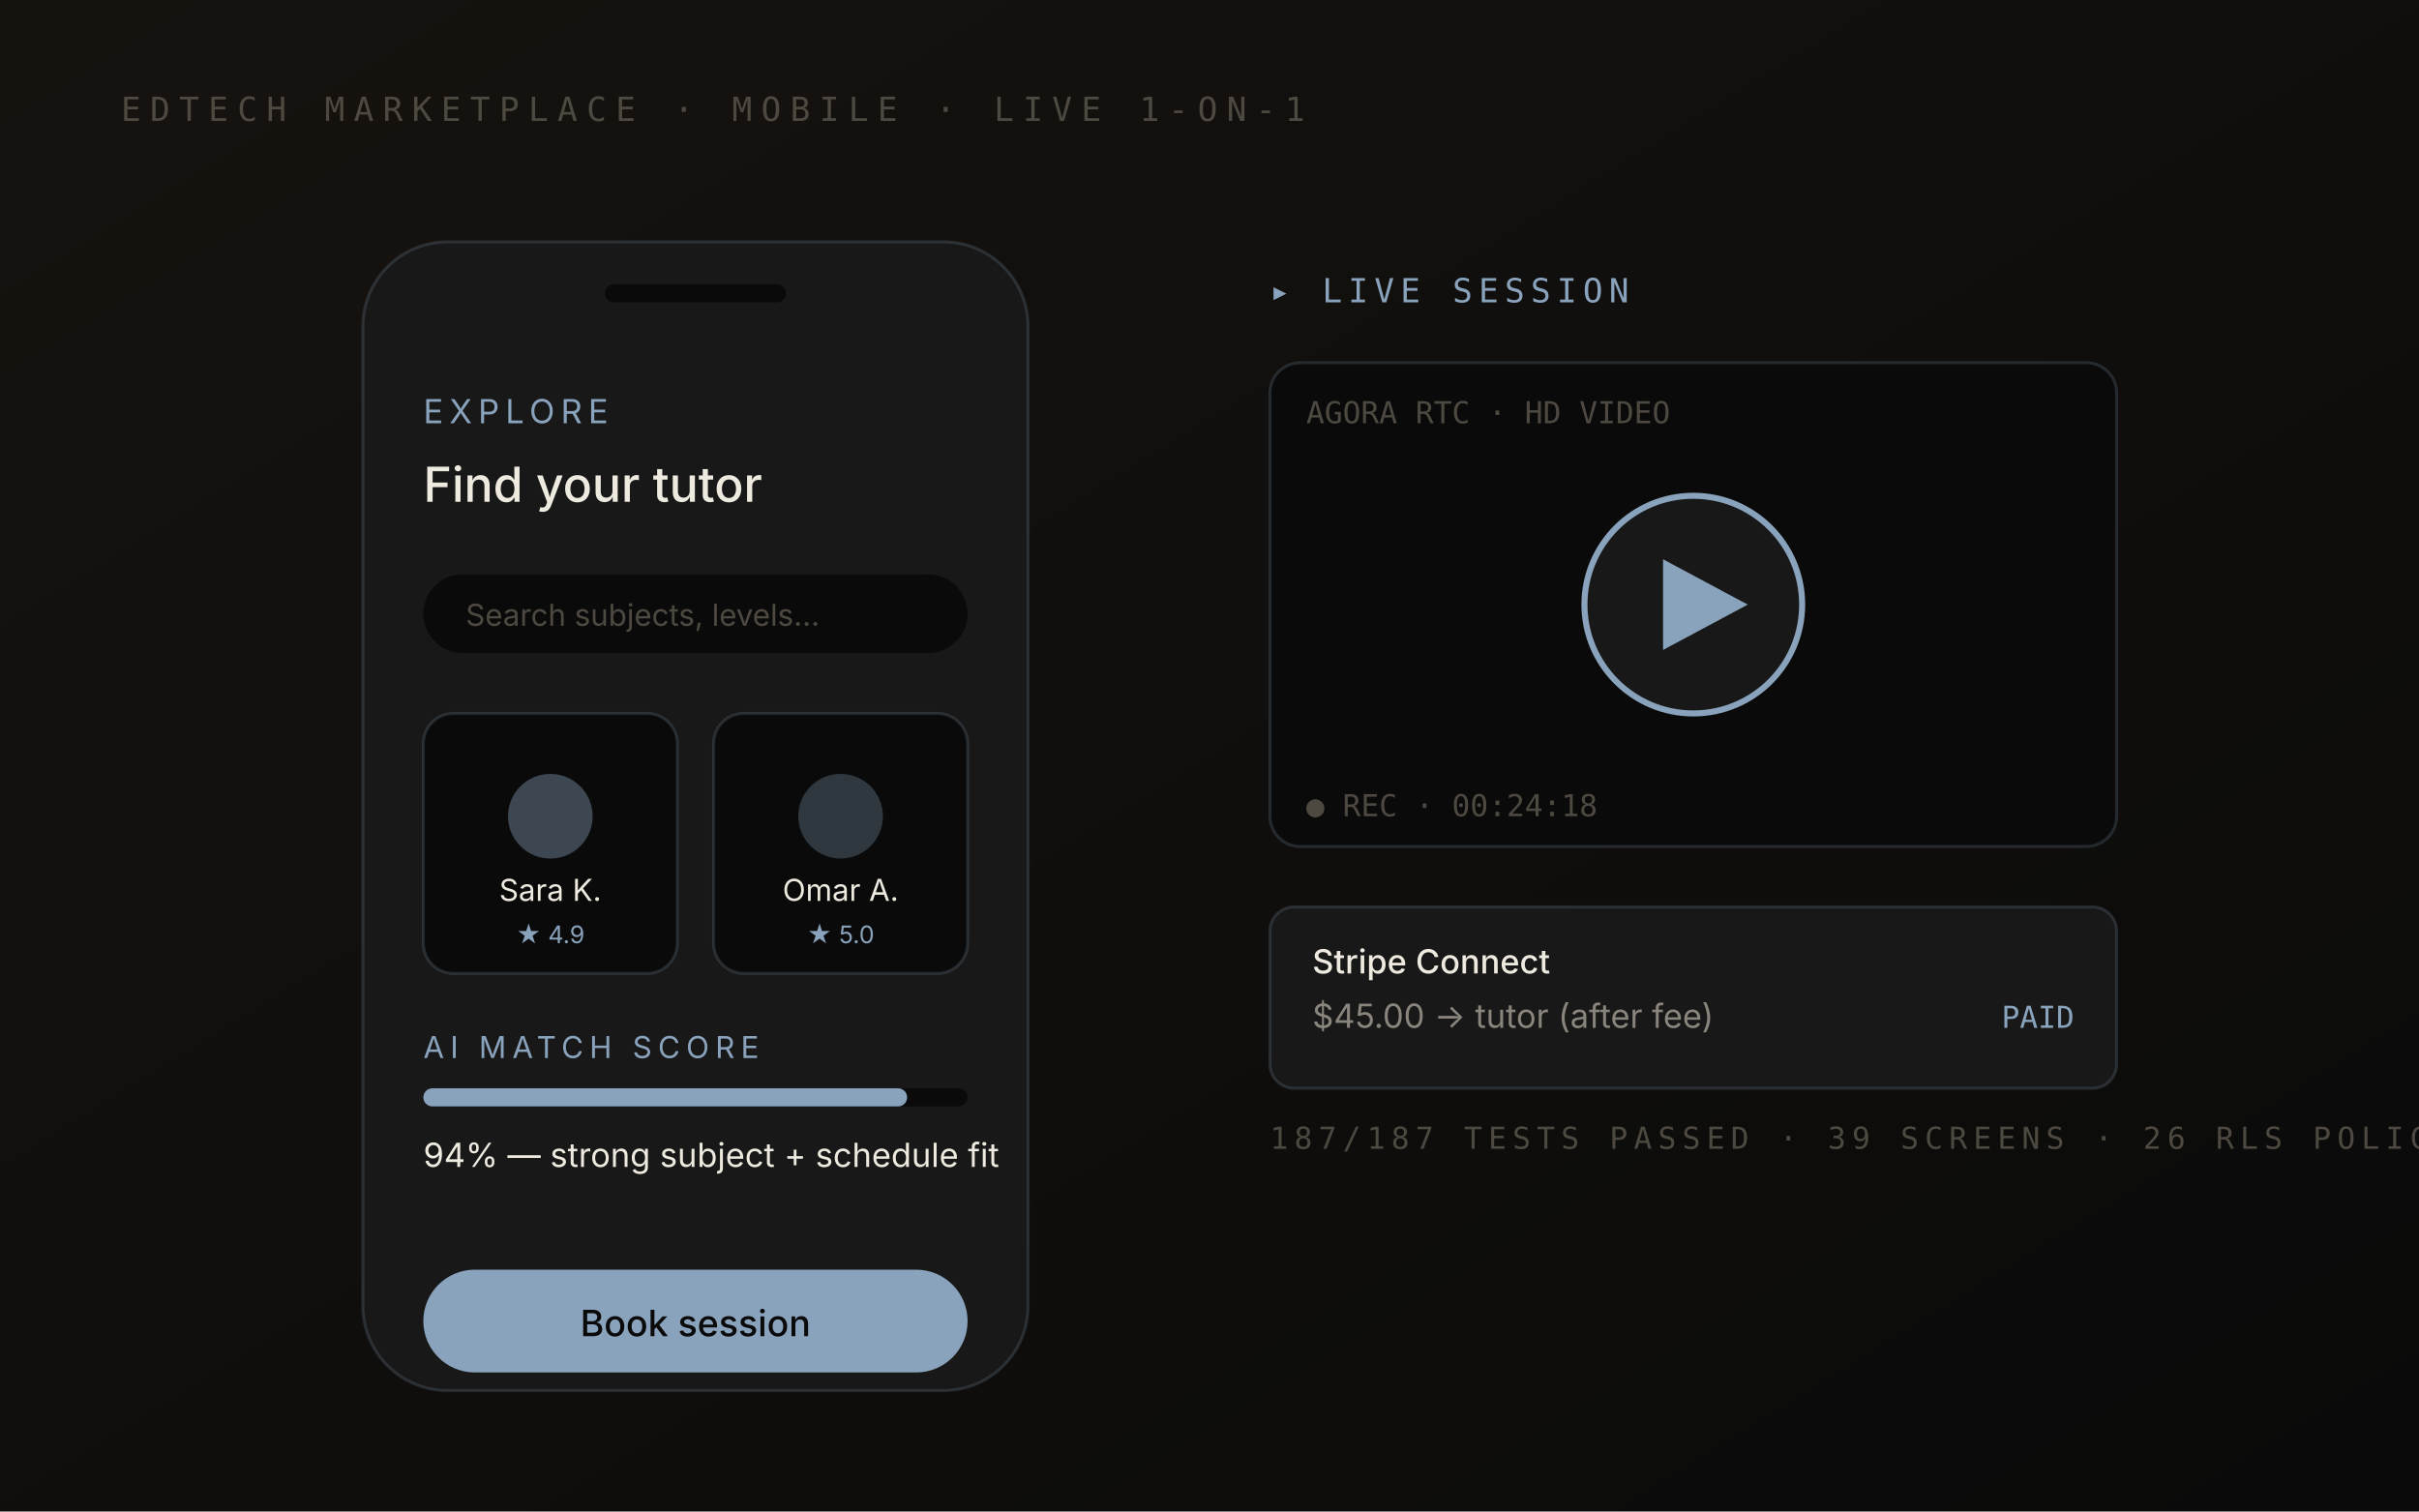
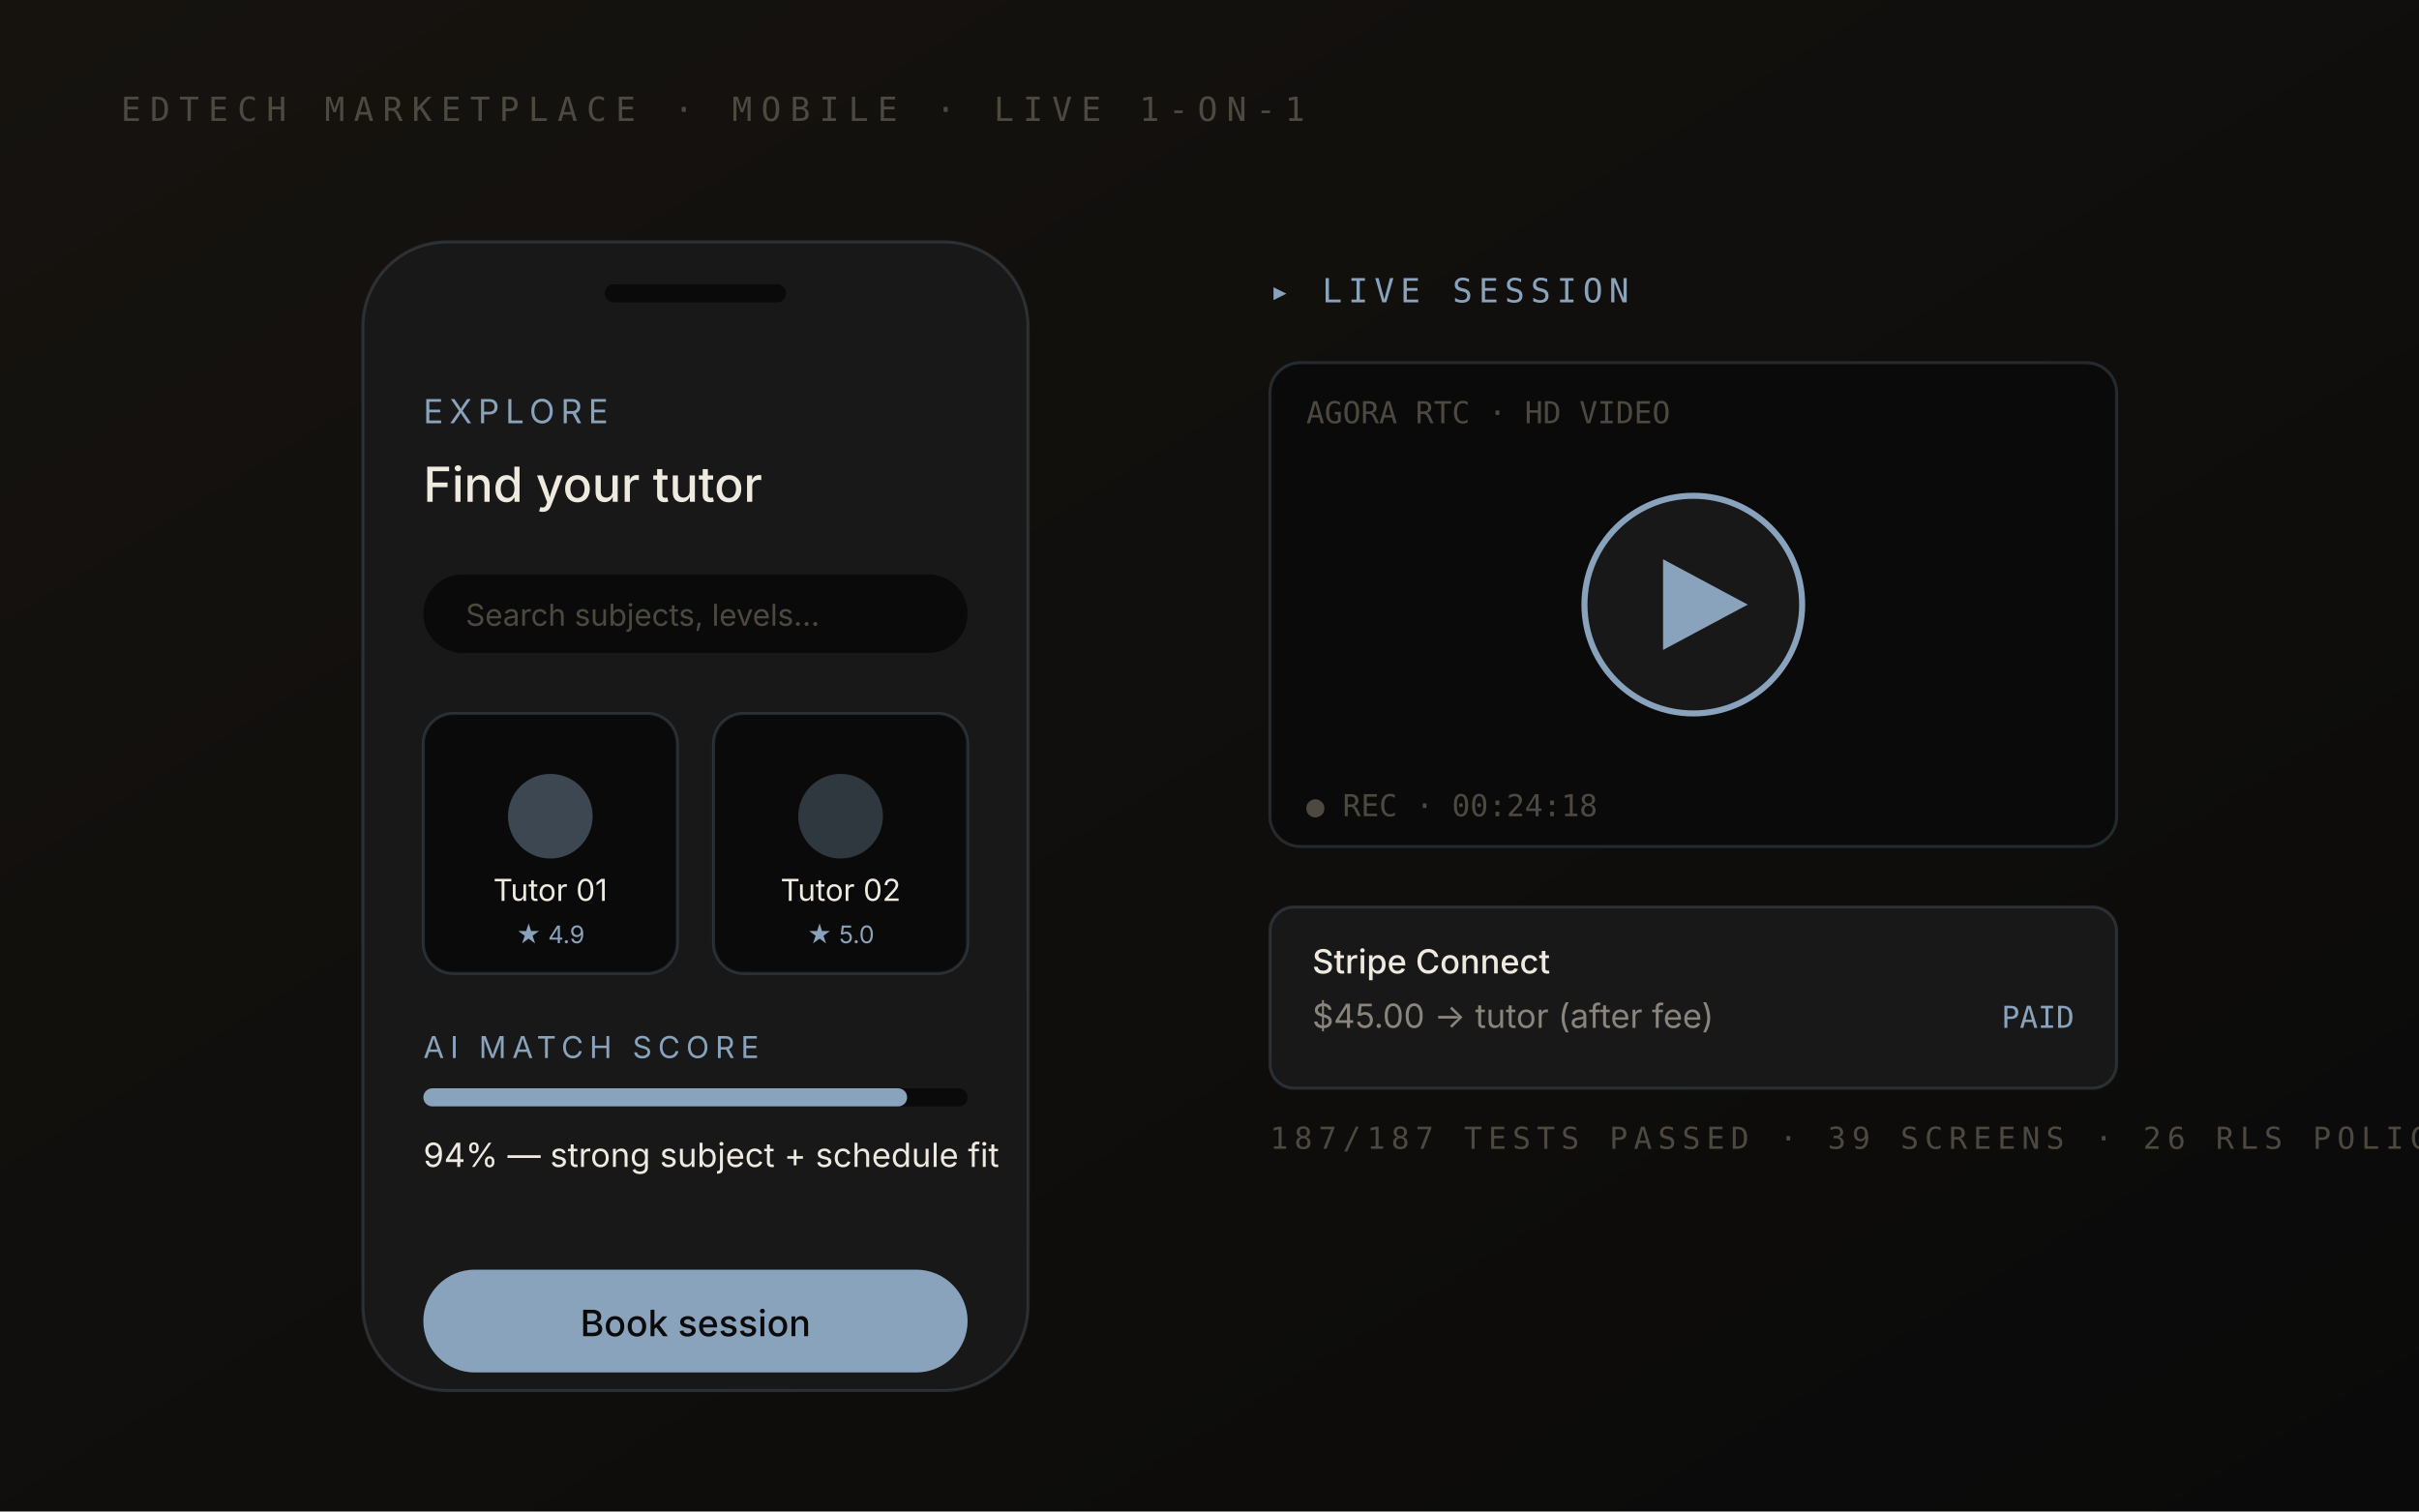
<svg xmlns="http://www.w3.org/2000/svg" viewBox="0 0 800 500">
  <defs>
    <linearGradient id="ed-bg" x1="0" y1="0" x2="1" y2="1">
      <stop offset="0%" stop-color="#16130f" />
      <stop offset="100%" stop-color="#0a0a0a" />
    </linearGradient>
  </defs>
  <rect width="800" height="500" fill="url(#ed-bg)" />
  <text x="40" y="40" font-family="ui-monospace, 'SF Mono', monospace" font-size="11" letter-spacing="3" fill="#4d4940">EDTECH MARKETPLACE · MOBILE · LIVE 1-ON-1</text>
  <g transform="translate(120, 80)">
    <rect width="220" height="380" fill="#181818" stroke="#8aa3bd" stroke-opacity="0.2" rx="28" />
    <rect x="80" y="14" width="60" height="6" fill="#0a0a0a" rx="3" />
    <g font-family="Inter, sans-serif" fill="#8a857c">
      <text x="20" y="60" font-size="11" letter-spacing="2" fill="#8aa3bd">EXPLORE</text>
      <text x="20" y="86" font-size="16" fill="#eeeae0" font-weight="500">Find your tutor</text>
      <g transform="translate(20, 110)">
        <rect width="180" height="26" fill="#0a0a0a" rx="13" />
        <text x="14" y="17" font-size="10" fill="#4d4940">Search subjects, levels…</text>
      </g>
      <g transform="translate(20, 156)">
        <rect width="84" height="86" fill="#0a0a0a" rx="10" stroke="#8aa3bd" stroke-opacity="0.2" />
        <circle cx="42" cy="34" r="14" fill="#8aa3bd" fill-opacity="0.4" />
-         <text x="42" y="62" text-anchor="middle" font-size="10" fill="#eeeae0">Sara K.</text>
+         <text x="42" y="62" text-anchor="middle" font-size="10" fill="#eeeae0">Tutor 01</text>
        <text x="42" y="76" text-anchor="middle" font-size="8" fill="#8aa3bd">★ 4.9</text>
      </g>
      <g transform="translate(116, 156)">
        <rect width="84" height="86" fill="#0a0a0a" rx="10" stroke="#8aa3bd" stroke-opacity="0.2" />
        <circle cx="42" cy="34" r="14" fill="#8aa3bd" fill-opacity="0.3" />
-         <text x="42" y="62" text-anchor="middle" font-size="10" fill="#eeeae0">Omar A.</text>
+         <text x="42" y="62" text-anchor="middle" font-size="10" fill="#eeeae0">Tutor 02</text>
        <text x="42" y="76" text-anchor="middle" font-size="8" fill="#8aa3bd">★ 5.0</text>
      </g>
      <text x="20" y="270" font-size="10" letter-spacing="2" fill="#8aa3bd">AI MATCH SCORE</text>
      <g transform="translate(20, 280)">
        <rect width="180" height="6" fill="#0a0a0a" rx="3" />
        <rect width="160" height="6" fill="#8aa3bd" rx="3" />
      </g>
      <text x="20" y="306" font-size="11" fill="#eeeae0">94% — strong subject + schedule fit</text>
    </g>
    <g transform="translate(20, 340)">
      <rect width="180" height="34" fill="#8aa3bd" rx="17" />
      <text x="90" y="22" text-anchor="middle" font-family="Inter, sans-serif" font-size="12" font-weight="500" fill="#0a0a0a">Book session</text>
    </g>
  </g>
  <g transform="translate(420, 100)">
    <text font-family="ui-monospace, 'SF Mono', monospace" font-size="11" letter-spacing="2" fill="#8aa3bd">▸ LIVE SESSION</text>
    <rect x="0" y="20" width="280" height="160" fill="#0a0a0a" stroke="#8aa3bd" stroke-opacity="0.2" rx="10" />
    <circle cx="140" cy="100" r="36" fill="#181818" stroke="#8aa3bd" stroke-width="2" />
    <polygon points="130,85 130,115 158,100" fill="#8aa3bd" />
    <g font-family="ui-monospace, 'SF Mono', monospace" font-size="10" fill="#4d4940">
      <text x="12" y="40">AGORA RTC · HD VIDEO</text>
      <text x="12" y="170">●  REC  ·  00:24:18</text>
    </g>
    <g transform="translate(0, 200)" font-family="Inter, sans-serif" font-size="11" fill="#8a857c">
      <rect width="280" height="60" fill="#181818" stroke="#8aa3bd" stroke-opacity="0.2" rx="8" />
      <text x="14" y="22" fill="#eeeae0" font-weight="500">Stripe Connect</text>
      <text x="14" y="40" fill="#8a857c">$45.00 → tutor (after fee)</text>
      <text x="266" y="40" text-anchor="end" font-family="ui-monospace, 'SF Mono', monospace" font-size="10" fill="#8aa3bd">PAID</text>
    </g>
    <g transform="translate(0, 280)" font-family="ui-monospace, 'SF Mono', monospace" font-size="10" fill="#4d4940" letter-spacing="2">
      <text>187/187 TESTS PASSED · 39 SCREENS · 26 RLS POLICIES</text>
    </g>
  </g>
</svg>
